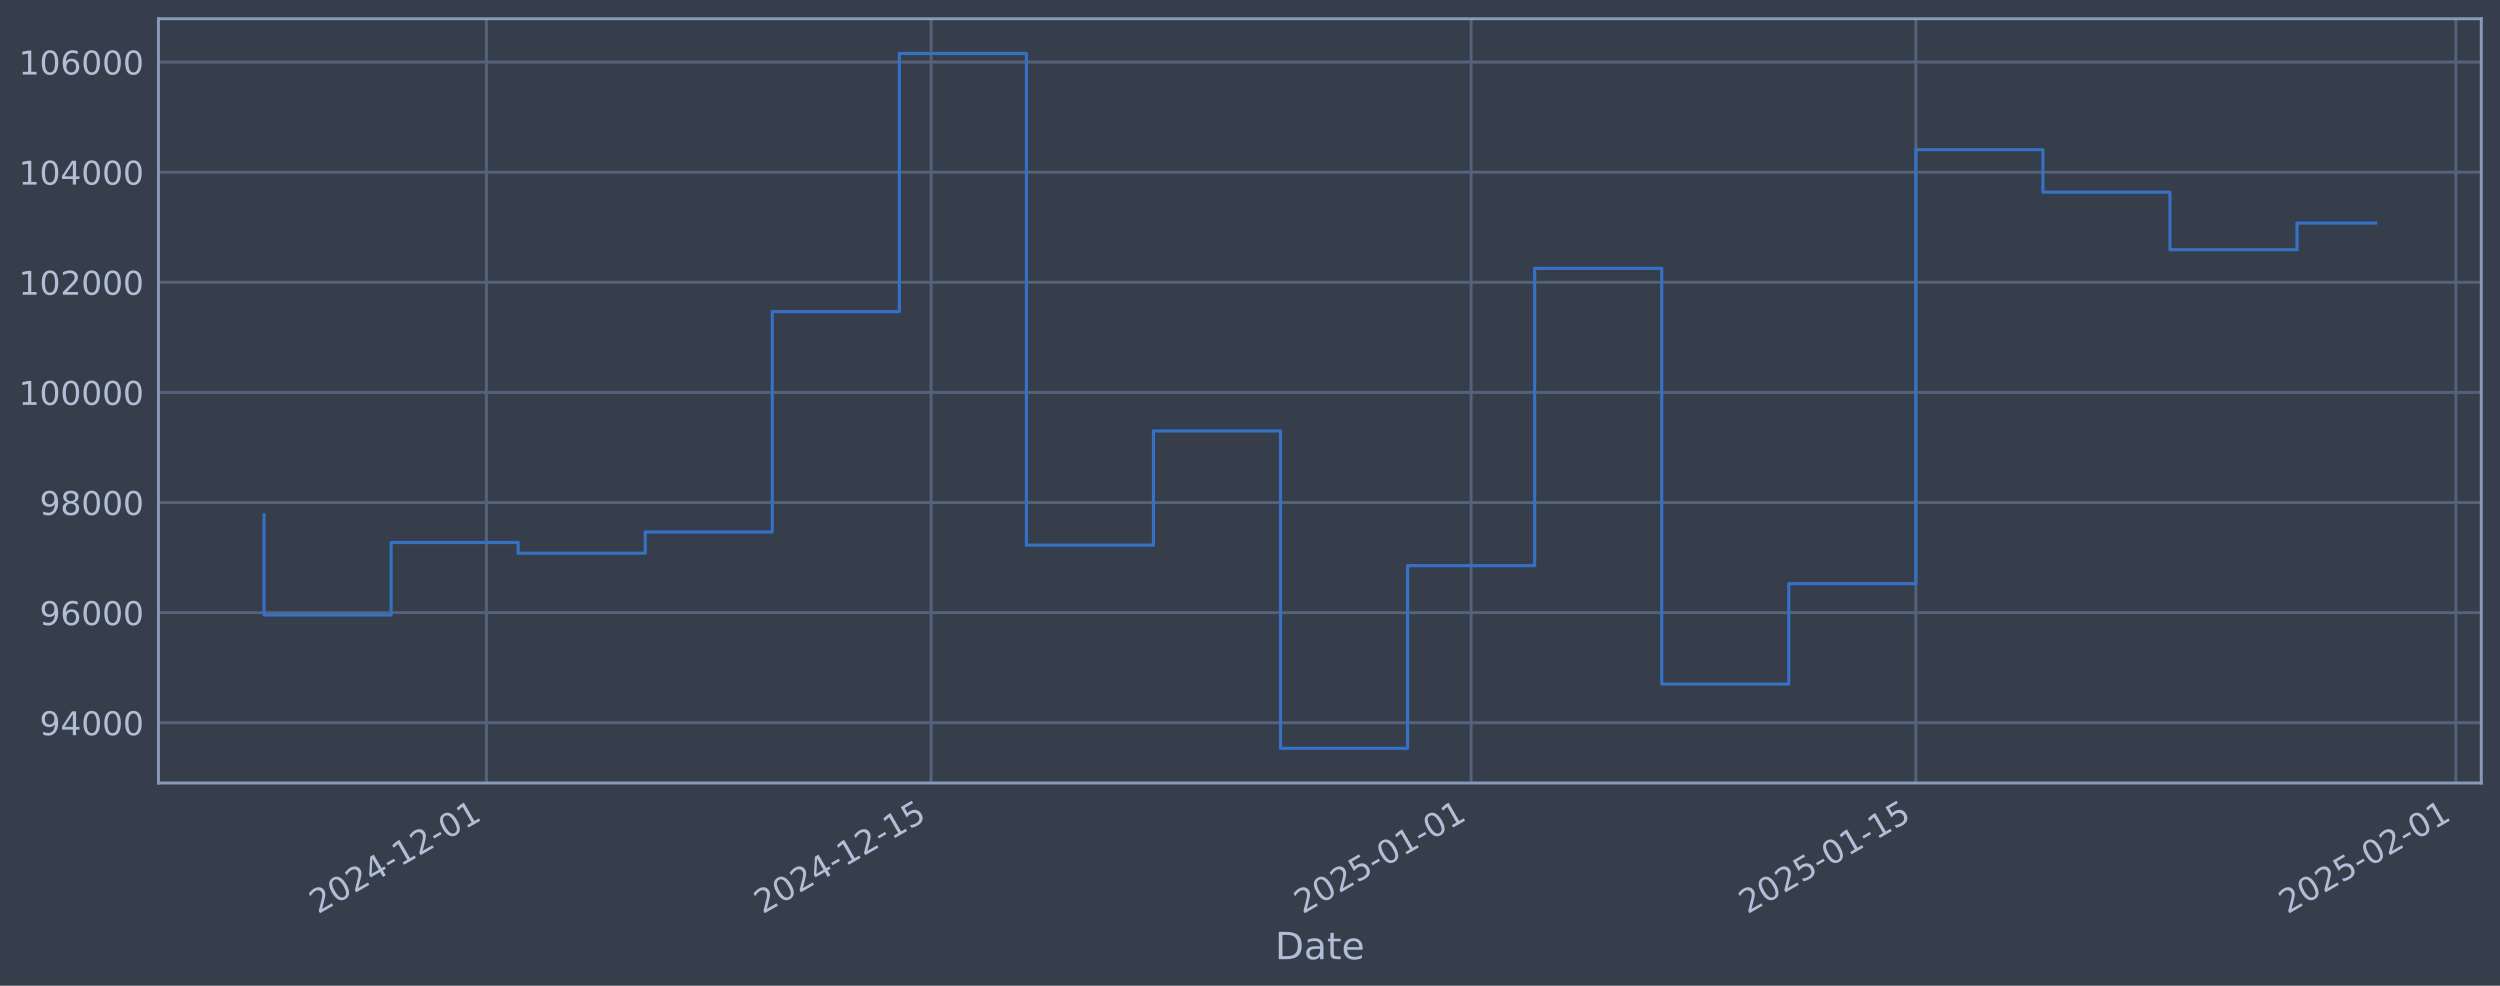
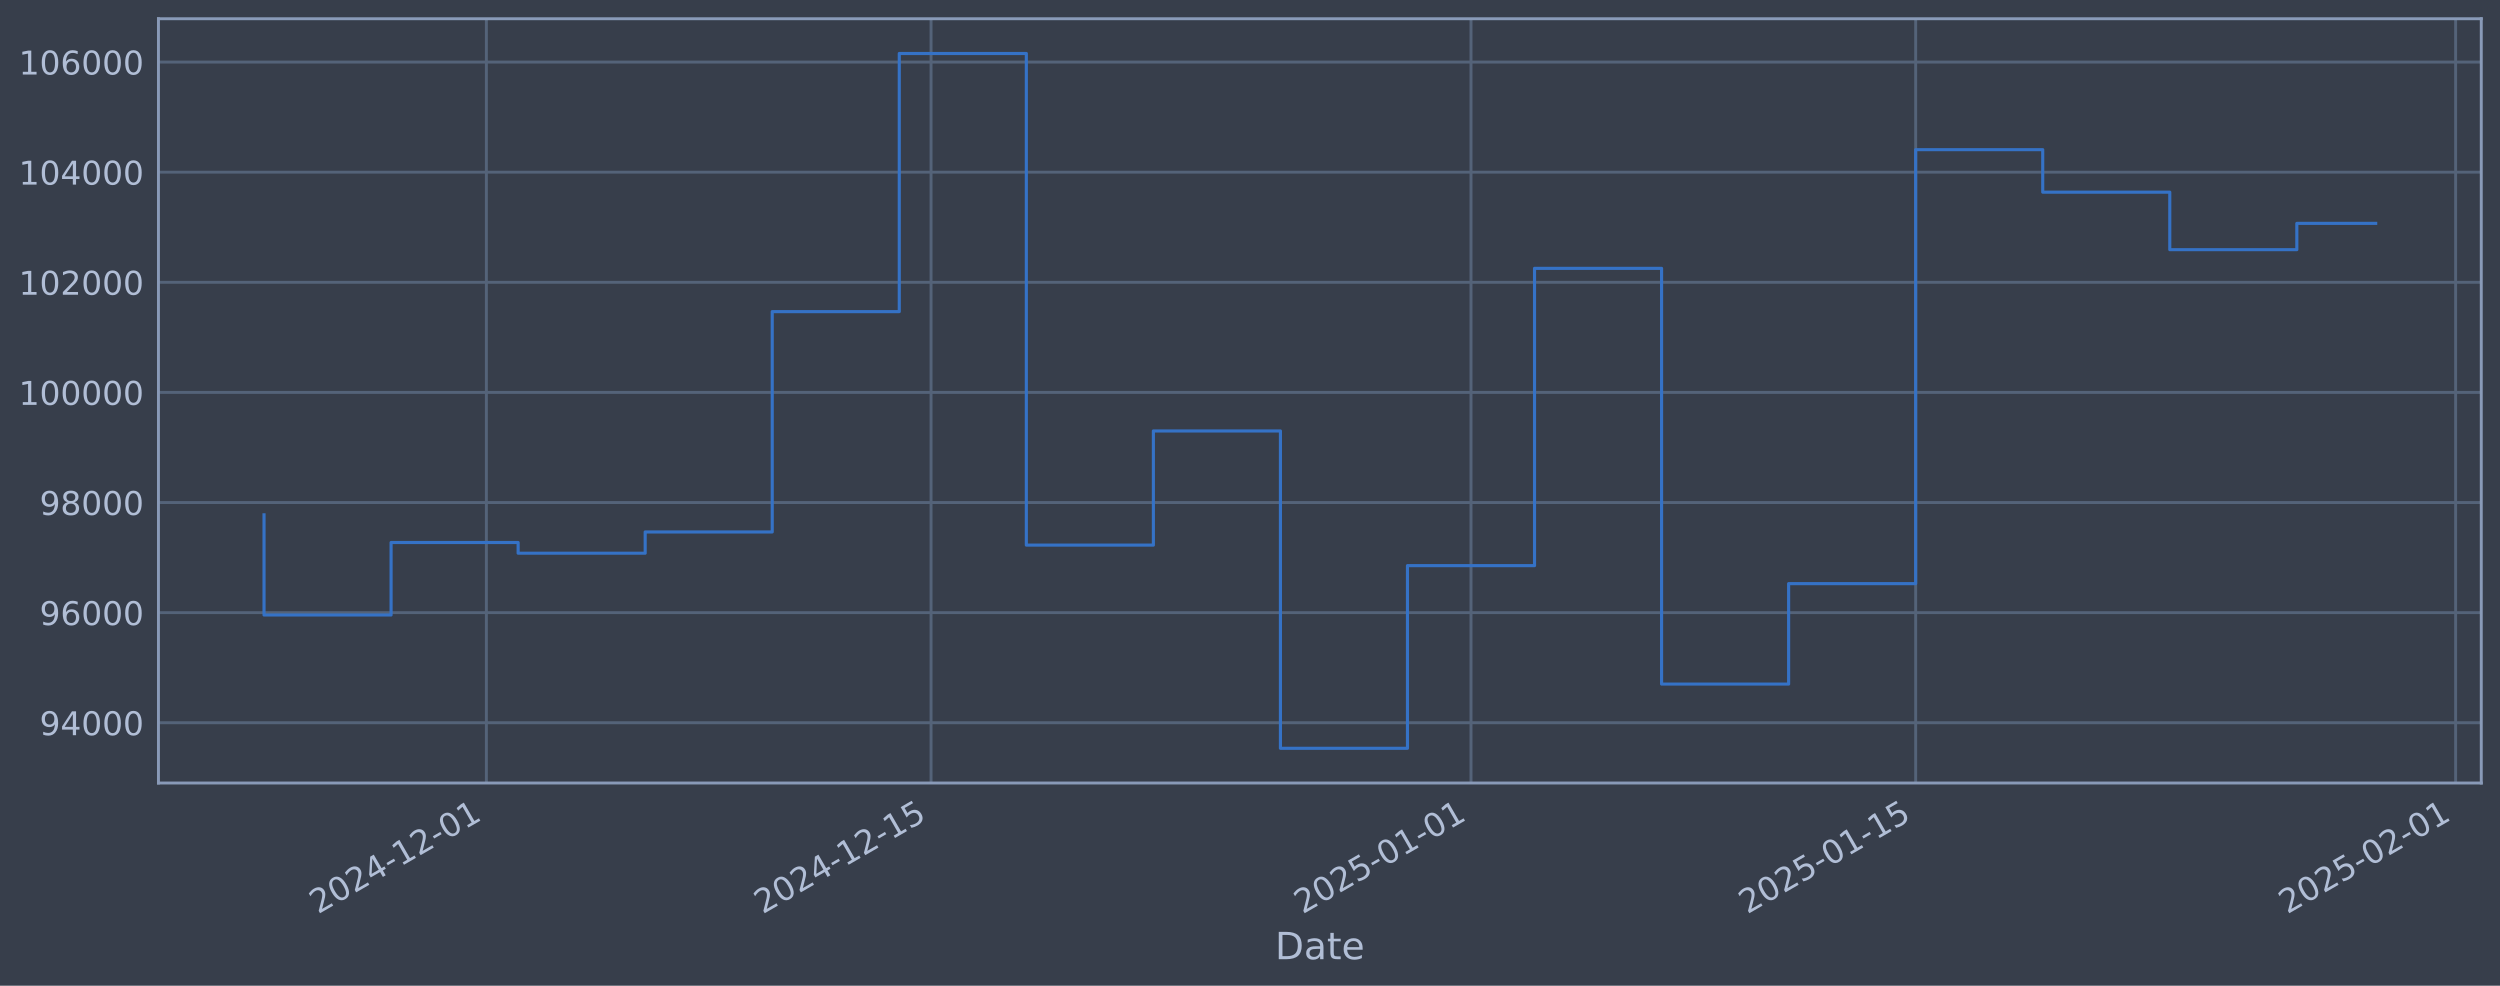
<svg xmlns="http://www.w3.org/2000/svg" xmlns:xlink="http://www.w3.org/1999/xlink" width="960.9pt" height="378.87pt" viewBox="0 0 960.9 378.87" version="1.1">
  <defs>
    <style type="text/css">*{stroke-linejoin: round; stroke-linecap: butt}</style>
  </defs>
  <g id="figure_1">
    <g id="patch_1">
      <path d="M 0 378.87  L 960.9 378.87  L 960.9 0  L 0 0  z " style="fill: #373e4b" />
    </g>
    <g id="axes_1">
      <g id="patch_2">
        <path d="M 60.901 300.96  L 953.701 300.96  L 953.701 7.2  L 60.901 7.2  z " style="fill: #373e4b" />
      </g>
      <g id="matplotlib.axis_1">
        <g id="xtick_1">
          <g id="line2d_1">
-             <path d="M 186.948 300.96  L 186.948 7.2  " clip-path="url(#p234b87c867)" style="fill: none; stroke: #546379; stroke-width: 1.12; stroke-linecap: square" />
+             <path d="M 186.94 300.96  L 186.94 7.2  " clip-path="url(#pd0d64f2e4e)" style="fill: none; stroke: #546379; stroke-width: 1.12; stroke-linecap: square" />
          </g>
          <g id="line2d_2" />
          <g id="text_1">
-             <g style="fill: #b1bed6" transform="translate(122.2227 351.4642) rotate(-30) scale(0.126 -0.126)">
+             <g style="fill: #b1bed6" transform="translate(122.2142 351.4642) rotate(-30) scale(0.126 -0.126)">
              <defs>
                <path id="DejaVuSans-32" d="M 1228 531  L 3431 531  L 3431 0  L 469 0  L 469 531  Q 828 903 1448 1529  Q 2069 2156 2228 2338  Q 2531 2678 2651 2914  Q 2772 3150 2772 3378  Q 2772 3750 2511 3984  Q 2250 4219 1831 4219  Q 1534 4219 1204 4116  Q 875 4013 500 3803  L 500 4441  Q 881 4594 1212 4672  Q 1544 4750 1819 4750  Q 2544 4750 2975 4387  Q 3406 4025 3406 3419  Q 3406 3131 3298 2873  Q 3191 2616 2906 2266  Q 2828 2175 2409 1742  Q 1991 1309 1228 531  z " transform="scale(0.015625)" />
                <path id="DejaVuSans-30" d="M 2034 4250  Q 1547 4250 1301 3770  Q 1056 3291 1056 2328  Q 1056 1369 1301 889  Q 1547 409 2034 409  Q 2525 409 2770 889  Q 3016 1369 3016 2328  Q 3016 3291 2770 3770  Q 2525 4250 2034 4250  z M 2034 4750  Q 2819 4750 3233 4129  Q 3647 3509 3647 2328  Q 3647 1150 3233 529  Q 2819 -91 2034 -91  Q 1250 -91 836 529  Q 422 1150 422 2328  Q 422 3509 836 4129  Q 1250 4750 2034 4750  z " transform="scale(0.015625)" />
                <path id="DejaVuSans-34" d="M 2419 4116  L 825 1625  L 2419 1625  L 2419 4116  z M 2253 4666  L 3047 4666  L 3047 1625  L 3713 1625  L 3713 1100  L 3047 1100  L 3047 0  L 2419 0  L 2419 1100  L 313 1100  L 313 1709  L 2253 4666  z " transform="scale(0.015625)" />
                <path id="DejaVuSans-2d" d="M 313 2009  L 1997 2009  L 1997 1497  L 313 1497  L 313 2009  z " transform="scale(0.015625)" />
                <path id="DejaVuSans-31" d="M 794 531  L 1825 531  L 1825 4091  L 703 3866  L 703 4441  L 1819 4666  L 2450 4666  L 2450 531  L 3481 531  L 3481 0  L 794 0  L 794 531  z " transform="scale(0.015625)" />
              </defs>
              <use xlink:href="#DejaVuSans-32" />
              <use xlink:href="#DejaVuSans-30" transform="translate(63.62305 0)" />
              <use xlink:href="#DejaVuSans-32" transform="translate(127.2461 0)" />
              <use xlink:href="#DejaVuSans-34" transform="translate(190.8691 0)" />
              <use xlink:href="#DejaVuSans-2d" transform="translate(254.4922 0)" />
              <use xlink:href="#DejaVuSans-31" transform="translate(290.5762 0)" />
              <use xlink:href="#DejaVuSans-32" transform="translate(354.1992 0)" />
              <use xlink:href="#DejaVuSans-2d" transform="translate(417.8223 0)" />
              <use xlink:href="#DejaVuSans-30" transform="translate(453.9062 0)" />
              <use xlink:href="#DejaVuSans-31" transform="translate(517.5293 0)" />
            </g>
          </g>
        </g>
        <g id="xtick_2">
          <g id="line2d_3">
-             <path d="M 357.88 300.96  L 357.88 7.2  " clip-path="url(#p234b87c867)" style="fill: none; stroke: #546379; stroke-width: 1.12; stroke-linecap: square" />
+             <path d="M 357.855 300.96  L 357.855 7.2  " clip-path="url(#pd0d64f2e4e)" style="fill: none; stroke: #546379; stroke-width: 1.12; stroke-linecap: square" />
          </g>
          <g id="line2d_4" />
          <g id="text_2">
-             <g style="fill: #b1bed6" transform="translate(293.1544 351.4642) rotate(-30) scale(0.126 -0.126)">
+             <g style="fill: #b1bed6" transform="translate(293.1291 351.4642) rotate(-30) scale(0.126 -0.126)">
              <defs>
                <path id="DejaVuSans-35" d="M 691 4666  L 3169 4666  L 3169 4134  L 1269 4134  L 1269 2991  Q 1406 3038 1543 3061  Q 1681 3084 1819 3084  Q 2600 3084 3056 2656  Q 3513 2228 3513 1497  Q 3513 744 3044 326  Q 2575 -91 1722 -91  Q 1428 -91 1123 -41  Q 819 9 494 109  L 494 744  Q 775 591 1075 516  Q 1375 441 1709 441  Q 2250 441 2565 725  Q 2881 1009 2881 1497  Q 2881 1984 2565 2268  Q 2250 2553 1709 2553  Q 1456 2553 1204 2497  Q 953 2441 691 2322  L 691 4666  z " transform="scale(0.015625)" />
              </defs>
              <use xlink:href="#DejaVuSans-32" />
              <use xlink:href="#DejaVuSans-30" transform="translate(63.62305 0)" />
              <use xlink:href="#DejaVuSans-32" transform="translate(127.2461 0)" />
              <use xlink:href="#DejaVuSans-34" transform="translate(190.8691 0)" />
              <use xlink:href="#DejaVuSans-2d" transform="translate(254.4922 0)" />
              <use xlink:href="#DejaVuSans-31" transform="translate(290.5762 0)" />
              <use xlink:href="#DejaVuSans-32" transform="translate(354.1992 0)" />
              <use xlink:href="#DejaVuSans-2d" transform="translate(417.8223 0)" />
              <use xlink:href="#DejaVuSans-31" transform="translate(453.9062 0)" />
              <use xlink:href="#DejaVuSans-35" transform="translate(517.5293 0)" />
            </g>
          </g>
        </g>
        <g id="xtick_3">
          <g id="line2d_5">
-             <path d="M 565.44 300.96  L 565.44 7.2  " clip-path="url(#p234b87c867)" style="fill: none; stroke: #546379; stroke-width: 1.12; stroke-linecap: square" />
+             <path d="M 565.394 300.96  L 565.394 7.2  " clip-path="url(#pd0d64f2e4e)" style="fill: none; stroke: #546379; stroke-width: 1.12; stroke-linecap: square" />
          </g>
          <g id="line2d_6" />
          <g id="text_3">
-             <g style="fill: #b1bed6" transform="translate(500.7144 351.4642) rotate(-30) scale(0.126 -0.126)">
+             <g style="fill: #b1bed6" transform="translate(500.6686 351.4642) rotate(-30) scale(0.126 -0.126)">
              <use xlink:href="#DejaVuSans-32" />
              <use xlink:href="#DejaVuSans-30" transform="translate(63.62305 0)" />
              <use xlink:href="#DejaVuSans-32" transform="translate(127.2461 0)" />
              <use xlink:href="#DejaVuSans-35" transform="translate(190.8691 0)" />
              <use xlink:href="#DejaVuSans-2d" transform="translate(254.4922 0)" />
              <use xlink:href="#DejaVuSans-30" transform="translate(290.5762 0)" />
              <use xlink:href="#DejaVuSans-31" transform="translate(354.1992 0)" />
              <use xlink:href="#DejaVuSans-2d" transform="translate(417.8223 0)" />
              <use xlink:href="#DejaVuSans-30" transform="translate(453.9062 0)" />
              <use xlink:href="#DejaVuSans-31" transform="translate(517.5293 0)" />
            </g>
          </g>
        </g>
        <g id="xtick_4">
          <g id="line2d_7">
-             <path d="M 736.372 300.96  L 736.372 7.2  " clip-path="url(#p234b87c867)" style="fill: none; stroke: #546379; stroke-width: 1.12; stroke-linecap: square" />
+             <path d="M 736.309 300.96  L 736.309 7.2  " clip-path="url(#pd0d64f2e4e)" style="fill: none; stroke: #546379; stroke-width: 1.12; stroke-linecap: square" />
          </g>
          <g id="line2d_8" />
          <g id="text_4">
-             <g style="fill: #b1bed6" transform="translate(671.6461 351.4642) rotate(-30) scale(0.126 -0.126)">
+             <g style="fill: #b1bed6" transform="translate(671.5835 351.4642) rotate(-30) scale(0.126 -0.126)">
              <use xlink:href="#DejaVuSans-32" />
              <use xlink:href="#DejaVuSans-30" transform="translate(63.62305 0)" />
              <use xlink:href="#DejaVuSans-32" transform="translate(127.2461 0)" />
              <use xlink:href="#DejaVuSans-35" transform="translate(190.8691 0)" />
              <use xlink:href="#DejaVuSans-2d" transform="translate(254.4922 0)" />
              <use xlink:href="#DejaVuSans-30" transform="translate(290.5762 0)" />
              <use xlink:href="#DejaVuSans-31" transform="translate(354.1992 0)" />
              <use xlink:href="#DejaVuSans-2d" transform="translate(417.8223 0)" />
              <use xlink:href="#DejaVuSans-31" transform="translate(453.9062 0)" />
              <use xlink:href="#DejaVuSans-35" transform="translate(517.5293 0)" />
            </g>
          </g>
        </g>
        <g id="xtick_5">
          <g id="line2d_9">
-             <path d="M 943.932 300.96  L 943.932 7.2  " clip-path="url(#p234b87c867)" style="fill: none; stroke: #546379; stroke-width: 1.12; stroke-linecap: square" />
+             <path d="M 943.848 300.96  L 943.848 7.2  " clip-path="url(#pd0d64f2e4e)" style="fill: none; stroke: #546379; stroke-width: 1.12; stroke-linecap: square" />
          </g>
          <g id="line2d_10" />
          <g id="text_5">
-             <g style="fill: #b1bed6" transform="translate(879.2061 351.4642) rotate(-30) scale(0.126 -0.126)">
+             <g style="fill: #b1bed6" transform="translate(879.1229 351.4642) rotate(-30) scale(0.126 -0.126)">
              <use xlink:href="#DejaVuSans-32" />
              <use xlink:href="#DejaVuSans-30" transform="translate(63.62305 0)" />
              <use xlink:href="#DejaVuSans-32" transform="translate(127.2461 0)" />
              <use xlink:href="#DejaVuSans-35" transform="translate(190.8691 0)" />
              <use xlink:href="#DejaVuSans-2d" transform="translate(254.4922 0)" />
              <use xlink:href="#DejaVuSans-30" transform="translate(290.5762 0)" />
              <use xlink:href="#DejaVuSans-32" transform="translate(354.1992 0)" />
              <use xlink:href="#DejaVuSans-2d" transform="translate(417.8223 0)" />
              <use xlink:href="#DejaVuSans-30" transform="translate(453.9062 0)" />
              <use xlink:href="#DejaVuSans-31" transform="translate(517.5293 0)" />
            </g>
          </g>
        </g>
        <g id="text_6">
          <g style="fill: #b1bed6" transform="translate(490.0914 368.6753) scale(0.144 -0.144)">
            <defs>
              <path id="DejaVuSans-44" d="M 1259 4147  L 1259 519  L 2022 519  Q 2988 519 3436 956  Q 3884 1394 3884 2338  Q 3884 3275 3436 3711  Q 2988 4147 2022 4147  L 1259 4147  z M 628 4666  L 1925 4666  Q 3281 4666 3915 4102  Q 4550 3538 4550 2338  Q 4550 1131 3912 565  Q 3275 0 1925 0  L 628 0  L 628 4666  z " transform="scale(0.015625)" />
              <path id="DejaVuSans-61" d="M 2194 1759  Q 1497 1759 1228 1600  Q 959 1441 959 1056  Q 959 750 1161 570  Q 1363 391 1709 391  Q 2188 391 2477 730  Q 2766 1069 2766 1631  L 2766 1759  L 2194 1759  z M 3341 1997  L 3341 0  L 2766 0  L 2766 531  Q 2569 213 2275 61  Q 1981 -91 1556 -91  Q 1019 -91 701 211  Q 384 513 384 1019  Q 384 1609 779 1909  Q 1175 2209 1959 2209  L 2766 2209  L 2766 2266  Q 2766 2663 2505 2880  Q 2244 3097 1772 3097  Q 1472 3097 1187 3025  Q 903 2953 641 2809  L 641 3341  Q 956 3463 1253 3523  Q 1550 3584 1831 3584  Q 2591 3584 2966 3190  Q 3341 2797 3341 1997  z " transform="scale(0.015625)" />
              <path id="DejaVuSans-74" d="M 1172 4494  L 1172 3500  L 2356 3500  L 2356 3053  L 1172 3053  L 1172 1153  Q 1172 725 1289 603  Q 1406 481 1766 481  L 2356 481  L 2356 0  L 1766 0  Q 1100 0 847 248  Q 594 497 594 1153  L 594 3053  L 172 3053  L 172 3500  L 594 3500  L 594 4494  L 1172 4494  z " transform="scale(0.015625)" />
              <path id="DejaVuSans-65" d="M 3597 1894  L 3597 1613  L 953 1613  Q 991 1019 1311 708  Q 1631 397 2203 397  Q 2534 397 2845 478  Q 3156 559 3463 722  L 3463 178  Q 3153 47 2828 -22  Q 2503 -91 2169 -91  Q 1331 -91 842 396  Q 353 884 353 1716  Q 353 2575 817 3079  Q 1281 3584 2069 3584  Q 2775 3584 3186 3129  Q 3597 2675 3597 1894  z M 3022 2063  Q 3016 2534 2758 2815  Q 2500 3097 2075 3097  Q 1594 3097 1305 2825  Q 1016 2553 972 2059  L 3022 2063  z " transform="scale(0.015625)" />
            </defs>
            <use xlink:href="#DejaVuSans-44" />
            <use xlink:href="#DejaVuSans-61" transform="translate(77.00195 0)" />
            <use xlink:href="#DejaVuSans-74" transform="translate(138.2812 0)" />
            <use xlink:href="#DejaVuSans-65" transform="translate(177.4902 0)" />
          </g>
        </g>
      </g>
      <g id="matplotlib.axis_2">
        <g id="ytick_1">
          <g id="line2d_11">
-             <path d="M 60.901 277.797  L 953.701 277.797  " clip-path="url(#p234b87c867)" style="fill: none; stroke: #546379; stroke-width: 1.12; stroke-linecap: square" />
+             <path d="M 60.901 277.797  L 953.701 277.797  " clip-path="url(#pd0d64f2e4e)" style="fill: none; stroke: #546379; stroke-width: 1.12; stroke-linecap: square" />
          </g>
          <g id="line2d_12" />
          <g id="text_7">
            <g style="fill: #b1bed6" transform="translate(15.21675 282.5841) scale(0.126 -0.126)">
              <defs>
                <path id="DejaVuSans-39" d="M 703 97  L 703 672  Q 941 559 1184 500  Q 1428 441 1663 441  Q 2288 441 2617 861  Q 2947 1281 2994 2138  Q 2813 1869 2534 1725  Q 2256 1581 1919 1581  Q 1219 1581 811 2004  Q 403 2428 403 3163  Q 403 3881 828 4315  Q 1253 4750 1959 4750  Q 2769 4750 3195 4129  Q 3622 3509 3622 2328  Q 3622 1225 3098 567  Q 2575 -91 1691 -91  Q 1453 -91 1209 -44  Q 966 3 703 97  z M 1959 2075  Q 2384 2075 2632 2365  Q 2881 2656 2881 3163  Q 2881 3666 2632 3958  Q 2384 4250 1959 4250  Q 1534 4250 1286 3958  Q 1038 3666 1038 3163  Q 1038 2656 1286 2365  Q 1534 2075 1959 2075  z " transform="scale(0.015625)" />
              </defs>
              <use xlink:href="#DejaVuSans-39" />
              <use xlink:href="#DejaVuSans-34" transform="translate(63.62305 0)" />
              <use xlink:href="#DejaVuSans-30" transform="translate(127.2461 0)" />
              <use xlink:href="#DejaVuSans-30" transform="translate(190.8691 0)" />
              <use xlink:href="#DejaVuSans-30" transform="translate(254.4922 0)" />
            </g>
          </g>
        </g>
        <g id="ytick_2">
          <g id="line2d_13">
-             <path d="M 60.901 235.473  L 953.701 235.473  " clip-path="url(#p234b87c867)" style="fill: none; stroke: #546379; stroke-width: 1.12; stroke-linecap: square" />
+             <path d="M 60.901 235.473  L 953.701 235.473  " clip-path="url(#pd0d64f2e4e)" style="fill: none; stroke: #546379; stroke-width: 1.12; stroke-linecap: square" />
          </g>
          <g id="line2d_14" />
          <g id="text_8">
            <g style="fill: #b1bed6" transform="translate(15.21675 240.2602) scale(0.126 -0.126)">
              <defs>
                <path id="DejaVuSans-36" d="M 2113 2584  Q 1688 2584 1439 2293  Q 1191 2003 1191 1497  Q 1191 994 1439 701  Q 1688 409 2113 409  Q 2538 409 2786 701  Q 3034 994 3034 1497  Q 3034 2003 2786 2293  Q 2538 2584 2113 2584  z M 3366 4563  L 3366 3988  Q 3128 4100 2886 4159  Q 2644 4219 2406 4219  Q 1781 4219 1451 3797  Q 1122 3375 1075 2522  Q 1259 2794 1537 2939  Q 1816 3084 2150 3084  Q 2853 3084 3261 2657  Q 3669 2231 3669 1497  Q 3669 778 3244 343  Q 2819 -91 2113 -91  Q 1303 -91 875 529  Q 447 1150 447 2328  Q 447 3434 972 4092  Q 1497 4750 2381 4750  Q 2619 4750 2861 4703  Q 3103 4656 3366 4563  z " transform="scale(0.015625)" />
              </defs>
              <use xlink:href="#DejaVuSans-39" />
              <use xlink:href="#DejaVuSans-36" transform="translate(63.62305 0)" />
              <use xlink:href="#DejaVuSans-30" transform="translate(127.2461 0)" />
              <use xlink:href="#DejaVuSans-30" transform="translate(190.8691 0)" />
              <use xlink:href="#DejaVuSans-30" transform="translate(254.4922 0)" />
            </g>
          </g>
        </g>
        <g id="ytick_3">
          <g id="line2d_15">
-             <path d="M 60.901 193.149  L 953.701 193.149  " clip-path="url(#p234b87c867)" style="fill: none; stroke: #546379; stroke-width: 1.12; stroke-linecap: square" />
+             <path d="M 60.901 193.149  L 953.701 193.149  " clip-path="url(#pd0d64f2e4e)" style="fill: none; stroke: #546379; stroke-width: 1.12; stroke-linecap: square" />
          </g>
          <g id="line2d_16" />
          <g id="text_9">
            <g style="fill: #b1bed6" transform="translate(15.21675 197.9364) scale(0.126 -0.126)">
              <defs>
                <path id="DejaVuSans-38" d="M 2034 2216  Q 1584 2216 1326 1975  Q 1069 1734 1069 1313  Q 1069 891 1326 650  Q 1584 409 2034 409  Q 2484 409 2743 651  Q 3003 894 3003 1313  Q 3003 1734 2745 1975  Q 2488 2216 2034 2216  z M 1403 2484  Q 997 2584 770 2862  Q 544 3141 544 3541  Q 544 4100 942 4425  Q 1341 4750 2034 4750  Q 2731 4750 3128 4425  Q 3525 4100 3525 3541  Q 3525 3141 3298 2862  Q 3072 2584 2669 2484  Q 3125 2378 3379 2068  Q 3634 1759 3634 1313  Q 3634 634 3220 271  Q 2806 -91 2034 -91  Q 1263 -91 848 271  Q 434 634 434 1313  Q 434 1759 690 2068  Q 947 2378 1403 2484  z M 1172 3481  Q 1172 3119 1398 2916  Q 1625 2713 2034 2713  Q 2441 2713 2670 2916  Q 2900 3119 2900 3481  Q 2900 3844 2670 4047  Q 2441 4250 2034 4250  Q 1625 4250 1398 4047  Q 1172 3844 1172 3481  z " transform="scale(0.015625)" />
              </defs>
              <use xlink:href="#DejaVuSans-39" />
              <use xlink:href="#DejaVuSans-38" transform="translate(63.62305 0)" />
              <use xlink:href="#DejaVuSans-30" transform="translate(127.2461 0)" />
              <use xlink:href="#DejaVuSans-30" transform="translate(190.8691 0)" />
              <use xlink:href="#DejaVuSans-30" transform="translate(254.4922 0)" />
            </g>
          </g>
        </g>
        <g id="ytick_4">
          <g id="line2d_17">
-             <path d="M 60.901 150.826  L 953.701 150.826  " clip-path="url(#p234b87c867)" style="fill: none; stroke: #546379; stroke-width: 1.12; stroke-linecap: square" />
+             <path d="M 60.901 150.826  L 953.701 150.826  " clip-path="url(#pd0d64f2e4e)" style="fill: none; stroke: #546379; stroke-width: 1.12; stroke-linecap: square" />
          </g>
          <g id="line2d_18" />
          <g id="text_10">
            <g style="fill: #b1bed6" transform="translate(7.2 155.6126) scale(0.126 -0.126)">
              <use xlink:href="#DejaVuSans-31" />
              <use xlink:href="#DejaVuSans-30" transform="translate(63.62305 0)" />
              <use xlink:href="#DejaVuSans-30" transform="translate(127.2461 0)" />
              <use xlink:href="#DejaVuSans-30" transform="translate(190.8691 0)" />
              <use xlink:href="#DejaVuSans-30" transform="translate(254.4922 0)" />
              <use xlink:href="#DejaVuSans-30" transform="translate(318.1152 0)" />
            </g>
          </g>
        </g>
        <g id="ytick_5">
          <g id="line2d_19">
-             <path d="M 60.901 108.502  L 953.701 108.502  " clip-path="url(#p234b87c867)" style="fill: none; stroke: #546379; stroke-width: 1.12; stroke-linecap: square" />
+             <path d="M 60.901 108.502  L 953.701 108.502  " clip-path="url(#pd0d64f2e4e)" style="fill: none; stroke: #546379; stroke-width: 1.12; stroke-linecap: square" />
          </g>
          <g id="line2d_20" />
          <g id="text_11">
            <g style="fill: #b1bed6" transform="translate(7.2 113.2888) scale(0.126 -0.126)">
              <use xlink:href="#DejaVuSans-31" />
              <use xlink:href="#DejaVuSans-30" transform="translate(63.62305 0)" />
              <use xlink:href="#DejaVuSans-32" transform="translate(127.2461 0)" />
              <use xlink:href="#DejaVuSans-30" transform="translate(190.8691 0)" />
              <use xlink:href="#DejaVuSans-30" transform="translate(254.4922 0)" />
              <use xlink:href="#DejaVuSans-30" transform="translate(318.1152 0)" />
            </g>
          </g>
        </g>
        <g id="ytick_6">
          <g id="line2d_21">
-             <path d="M 60.901 66.178  L 953.701 66.178  " clip-path="url(#p234b87c867)" style="fill: none; stroke: #546379; stroke-width: 1.12; stroke-linecap: square" />
+             <path d="M 60.901 66.178  L 953.701 66.178  " clip-path="url(#pd0d64f2e4e)" style="fill: none; stroke: #546379; stroke-width: 1.12; stroke-linecap: square" />
          </g>
          <g id="line2d_22" />
          <g id="text_12">
            <g style="fill: #b1bed6" transform="translate(7.2 70.96502) scale(0.126 -0.126)">
              <use xlink:href="#DejaVuSans-31" />
              <use xlink:href="#DejaVuSans-30" transform="translate(63.62305 0)" />
              <use xlink:href="#DejaVuSans-34" transform="translate(127.2461 0)" />
              <use xlink:href="#DejaVuSans-30" transform="translate(190.8691 0)" />
              <use xlink:href="#DejaVuSans-30" transform="translate(254.4922 0)" />
              <use xlink:href="#DejaVuSans-30" transform="translate(318.1152 0)" />
            </g>
          </g>
        </g>
        <g id="ytick_7">
          <g id="line2d_23">
-             <path d="M 60.901 23.854  L 953.701 23.854  " clip-path="url(#p234b87c867)" style="fill: none; stroke: #546379; stroke-width: 1.12; stroke-linecap: square" />
+             <path d="M 60.901 23.854  L 953.701 23.854  " clip-path="url(#pd0d64f2e4e)" style="fill: none; stroke: #546379; stroke-width: 1.12; stroke-linecap: square" />
          </g>
          <g id="line2d_24" />
          <g id="text_13">
            <g style="fill: #b1bed6" transform="translate(7.2 28.64121) scale(0.126 -0.126)">
              <use xlink:href="#DejaVuSans-31" />
              <use xlink:href="#DejaVuSans-30" transform="translate(63.62305 0)" />
              <use xlink:href="#DejaVuSans-36" transform="translate(127.2461 0)" />
              <use xlink:href="#DejaVuSans-30" transform="translate(190.8691 0)" />
              <use xlink:href="#DejaVuSans-30" transform="translate(254.4922 0)" />
              <use xlink:href="#DejaVuSans-30" transform="translate(318.1152 0)" />
            </g>
          </g>
        </g>
      </g>
      <g id="line2d_25">
-         <path d="M 101.482 197.87  L 101.482 236.383  L 150.32 236.383  L 150.32 208.521  L 199.158 208.521  L 199.158 212.628  L 247.995 212.628  L 247.995 204.459  L 296.833 204.459  L 296.833 119.77  L 345.671 119.77  L 345.671 20.553  L 394.508 20.553  L 394.508 209.517  L 443.346 209.517  L 443.346 165.636  L 492.183 165.636  L 492.183 287.607  L 541.021 287.607  L 541.021 217.409  L 589.859 217.409  L 589.859 103.141  L 638.696 103.141  L 638.696 262.927  L 687.534 262.927  L 687.534 224.318  L 736.372 224.318  L 736.372 57.525  L 785.209 57.525  L 785.209 73.859  L 834.047 73.859  L 834.047 95.961  L 882.885 95.961  L 882.885 85.719  L 913.119 85.719  " clip-path="url(#p234b87c867)" style="fill: none; stroke: #3572c6; stroke-width: 1.2; stroke-linecap: square" />
+         <path d="M 101.482 197.87  L 101.482 236.383  L 150.315 236.383  L 150.315 208.521  L 199.148 208.521  L 199.148 212.628  L 247.981 212.628  L 247.981 204.459  L 296.814 204.459  L 296.814 119.77  L 345.646 119.77  L 345.646 20.553  L 394.479 20.553  L 394.479 209.517  L 443.312 209.517  L 443.312 165.636  L 492.145 165.636  L 492.145 287.607  L 540.978 287.607  L 540.978 217.409  L 589.811 217.409  L 589.811 103.141  L 638.643 103.141  L 638.643 262.927  L 687.476 262.927  L 687.476 224.318  L 736.309 224.318  L 736.309 57.525  L 785.142 57.525  L 785.142 73.859  L 833.975 73.859  L 833.975 95.961  L 882.807 95.961  L 882.807 85.86  L 913.119 85.86  " clip-path="url(#pd0d64f2e4e)" style="fill: none; stroke: #3572c6; stroke-width: 1.2; stroke-linecap: square" />
      </g>
      <g id="patch_3">
        <path d="M 60.901 300.96  L 60.901 7.2  " style="fill: none; stroke: #899ab8; stroke-width: 1.12; stroke-linejoin: miter; stroke-linecap: square" />
      </g>
      <g id="patch_4">
        <path d="M 953.701 300.96  L 953.701 7.2  " style="fill: none; stroke: #899ab8; stroke-width: 1.12; stroke-linejoin: miter; stroke-linecap: square" />
      </g>
      <g id="patch_5">
        <path d="M 60.901 300.96  L 953.701 300.96  " style="fill: none; stroke: #899ab8; stroke-width: 1.12; stroke-linejoin: miter; stroke-linecap: square" />
      </g>
      <g id="patch_6">
        <path d="M 60.901 7.2  L 953.701 7.2  " style="fill: none; stroke: #899ab8; stroke-width: 1.12; stroke-linejoin: miter; stroke-linecap: square" />
      </g>
    </g>
  </g>
  <defs>
-     <clipPath id="p234b87c867">
+     <clipPath id="pd0d64f2e4e">
      <rect x="60.901" y="7.2" width="892.8" height="293.76" />
    </clipPath>
  </defs>
</svg>
